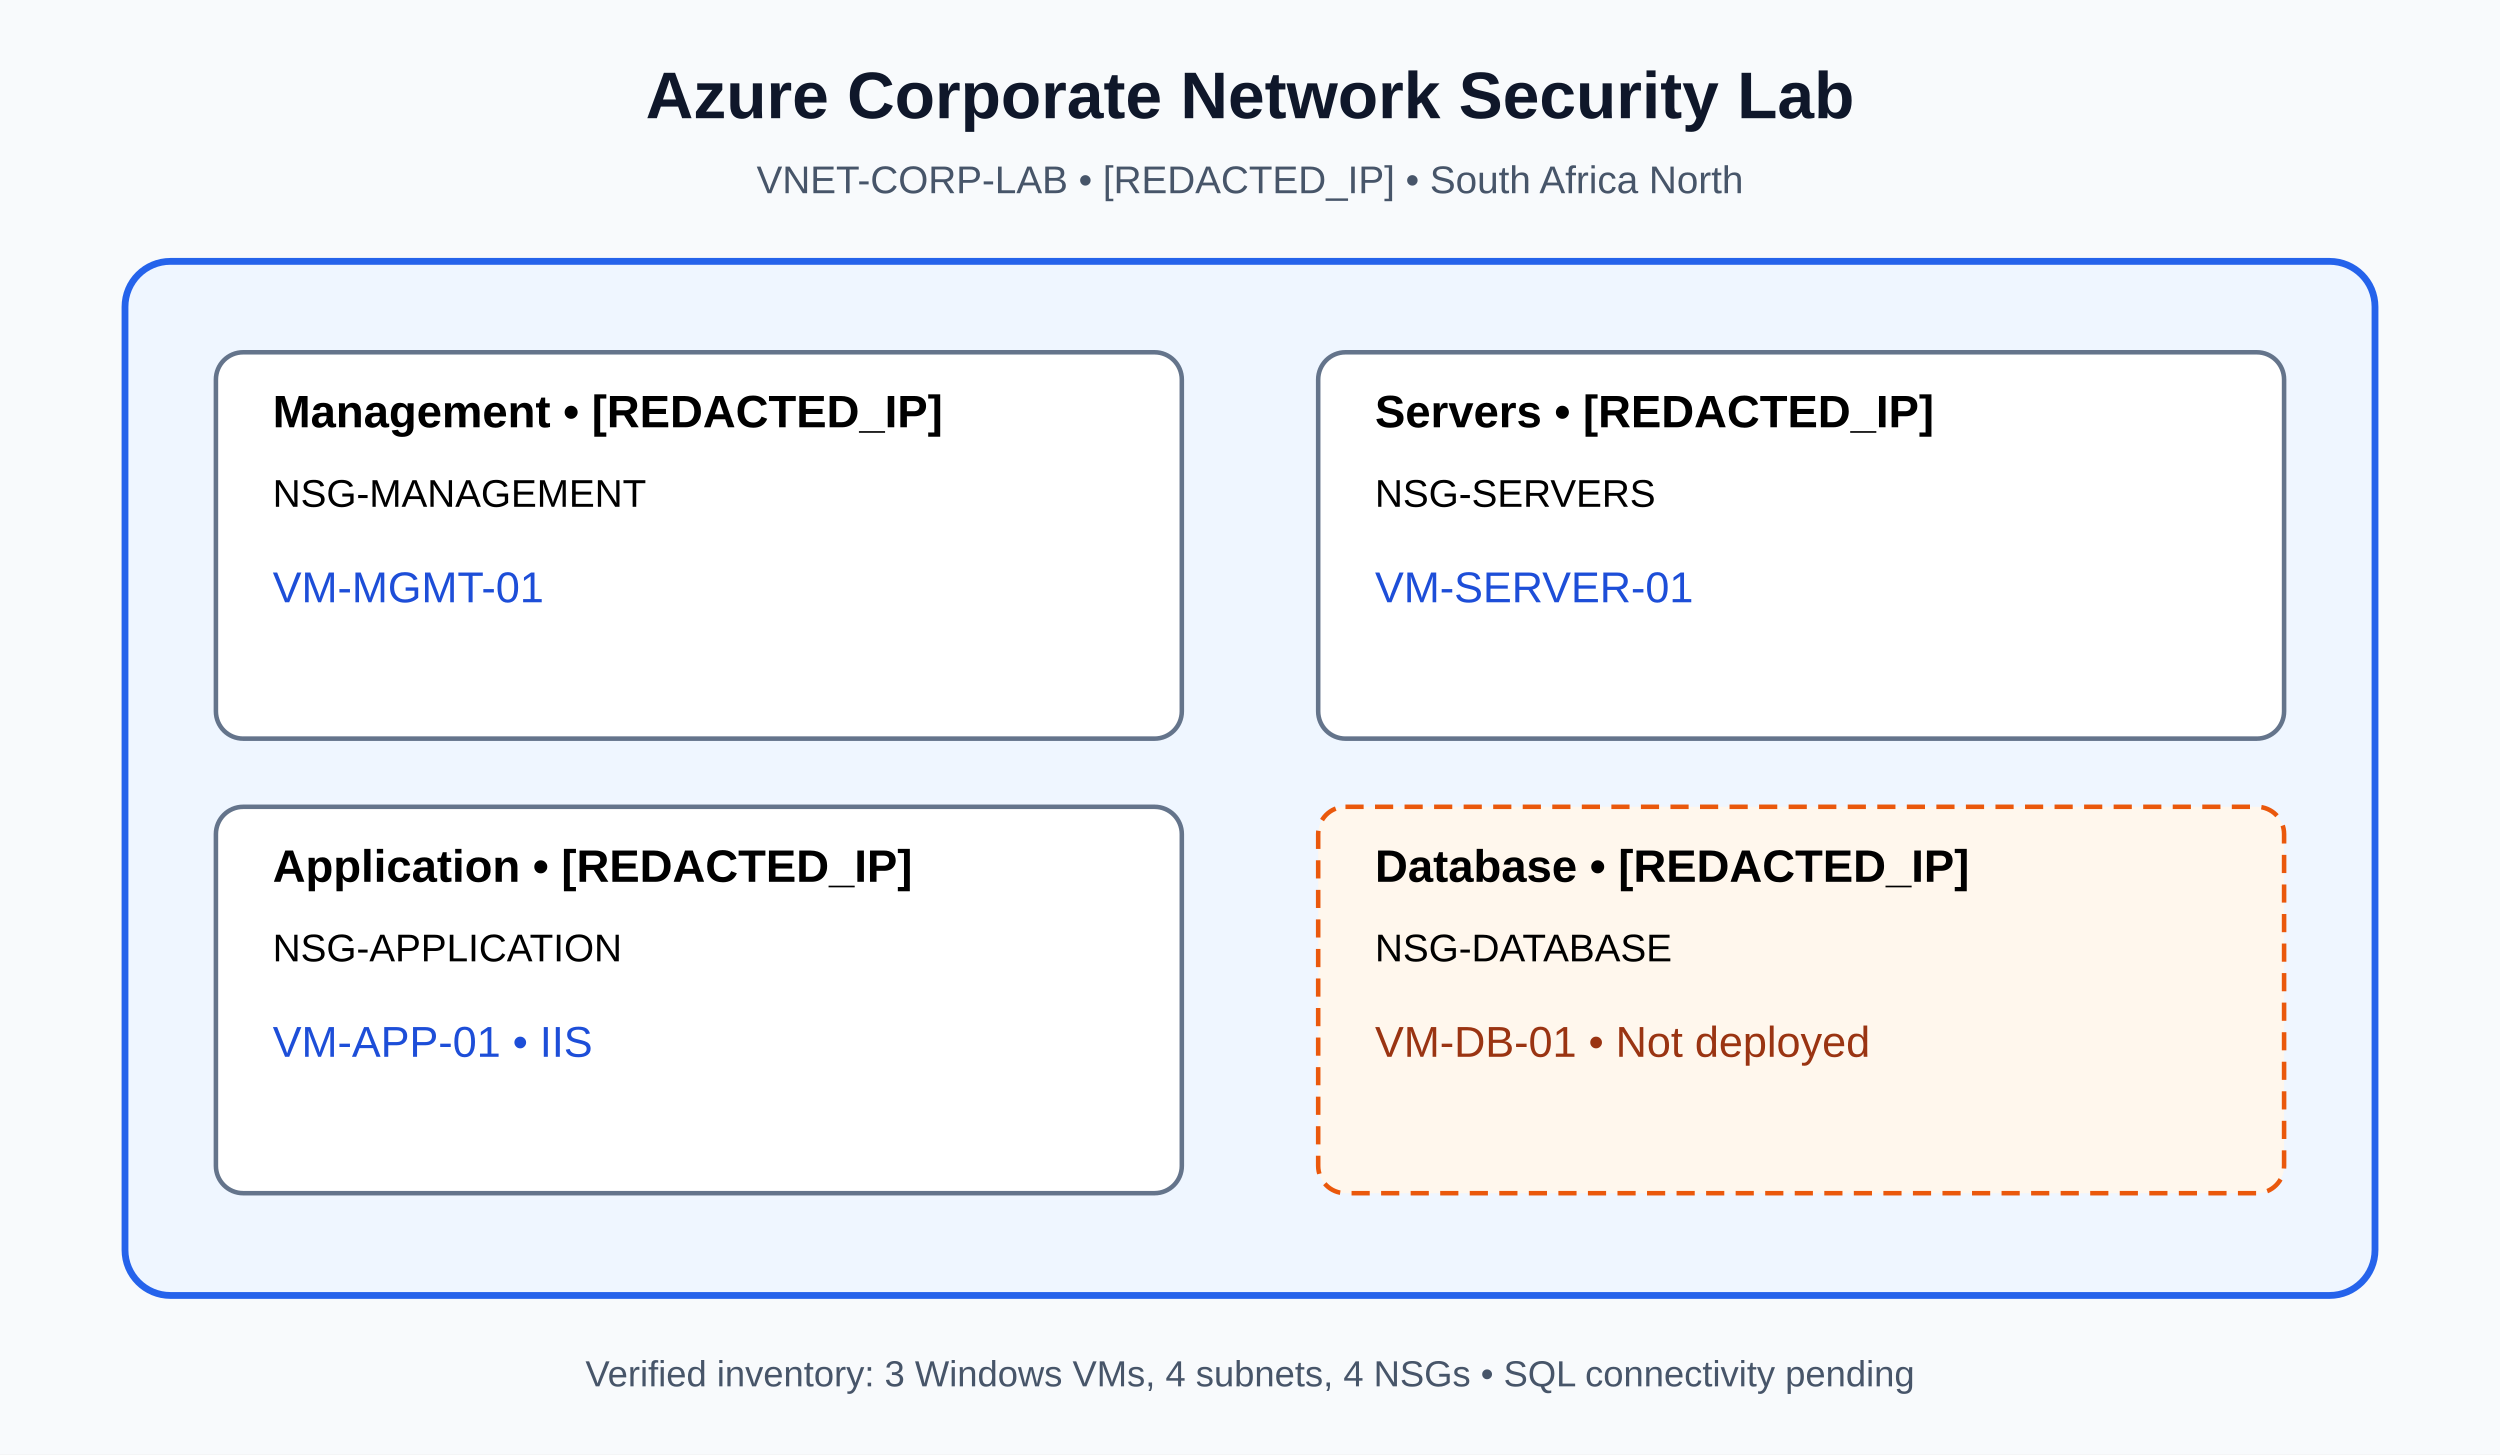
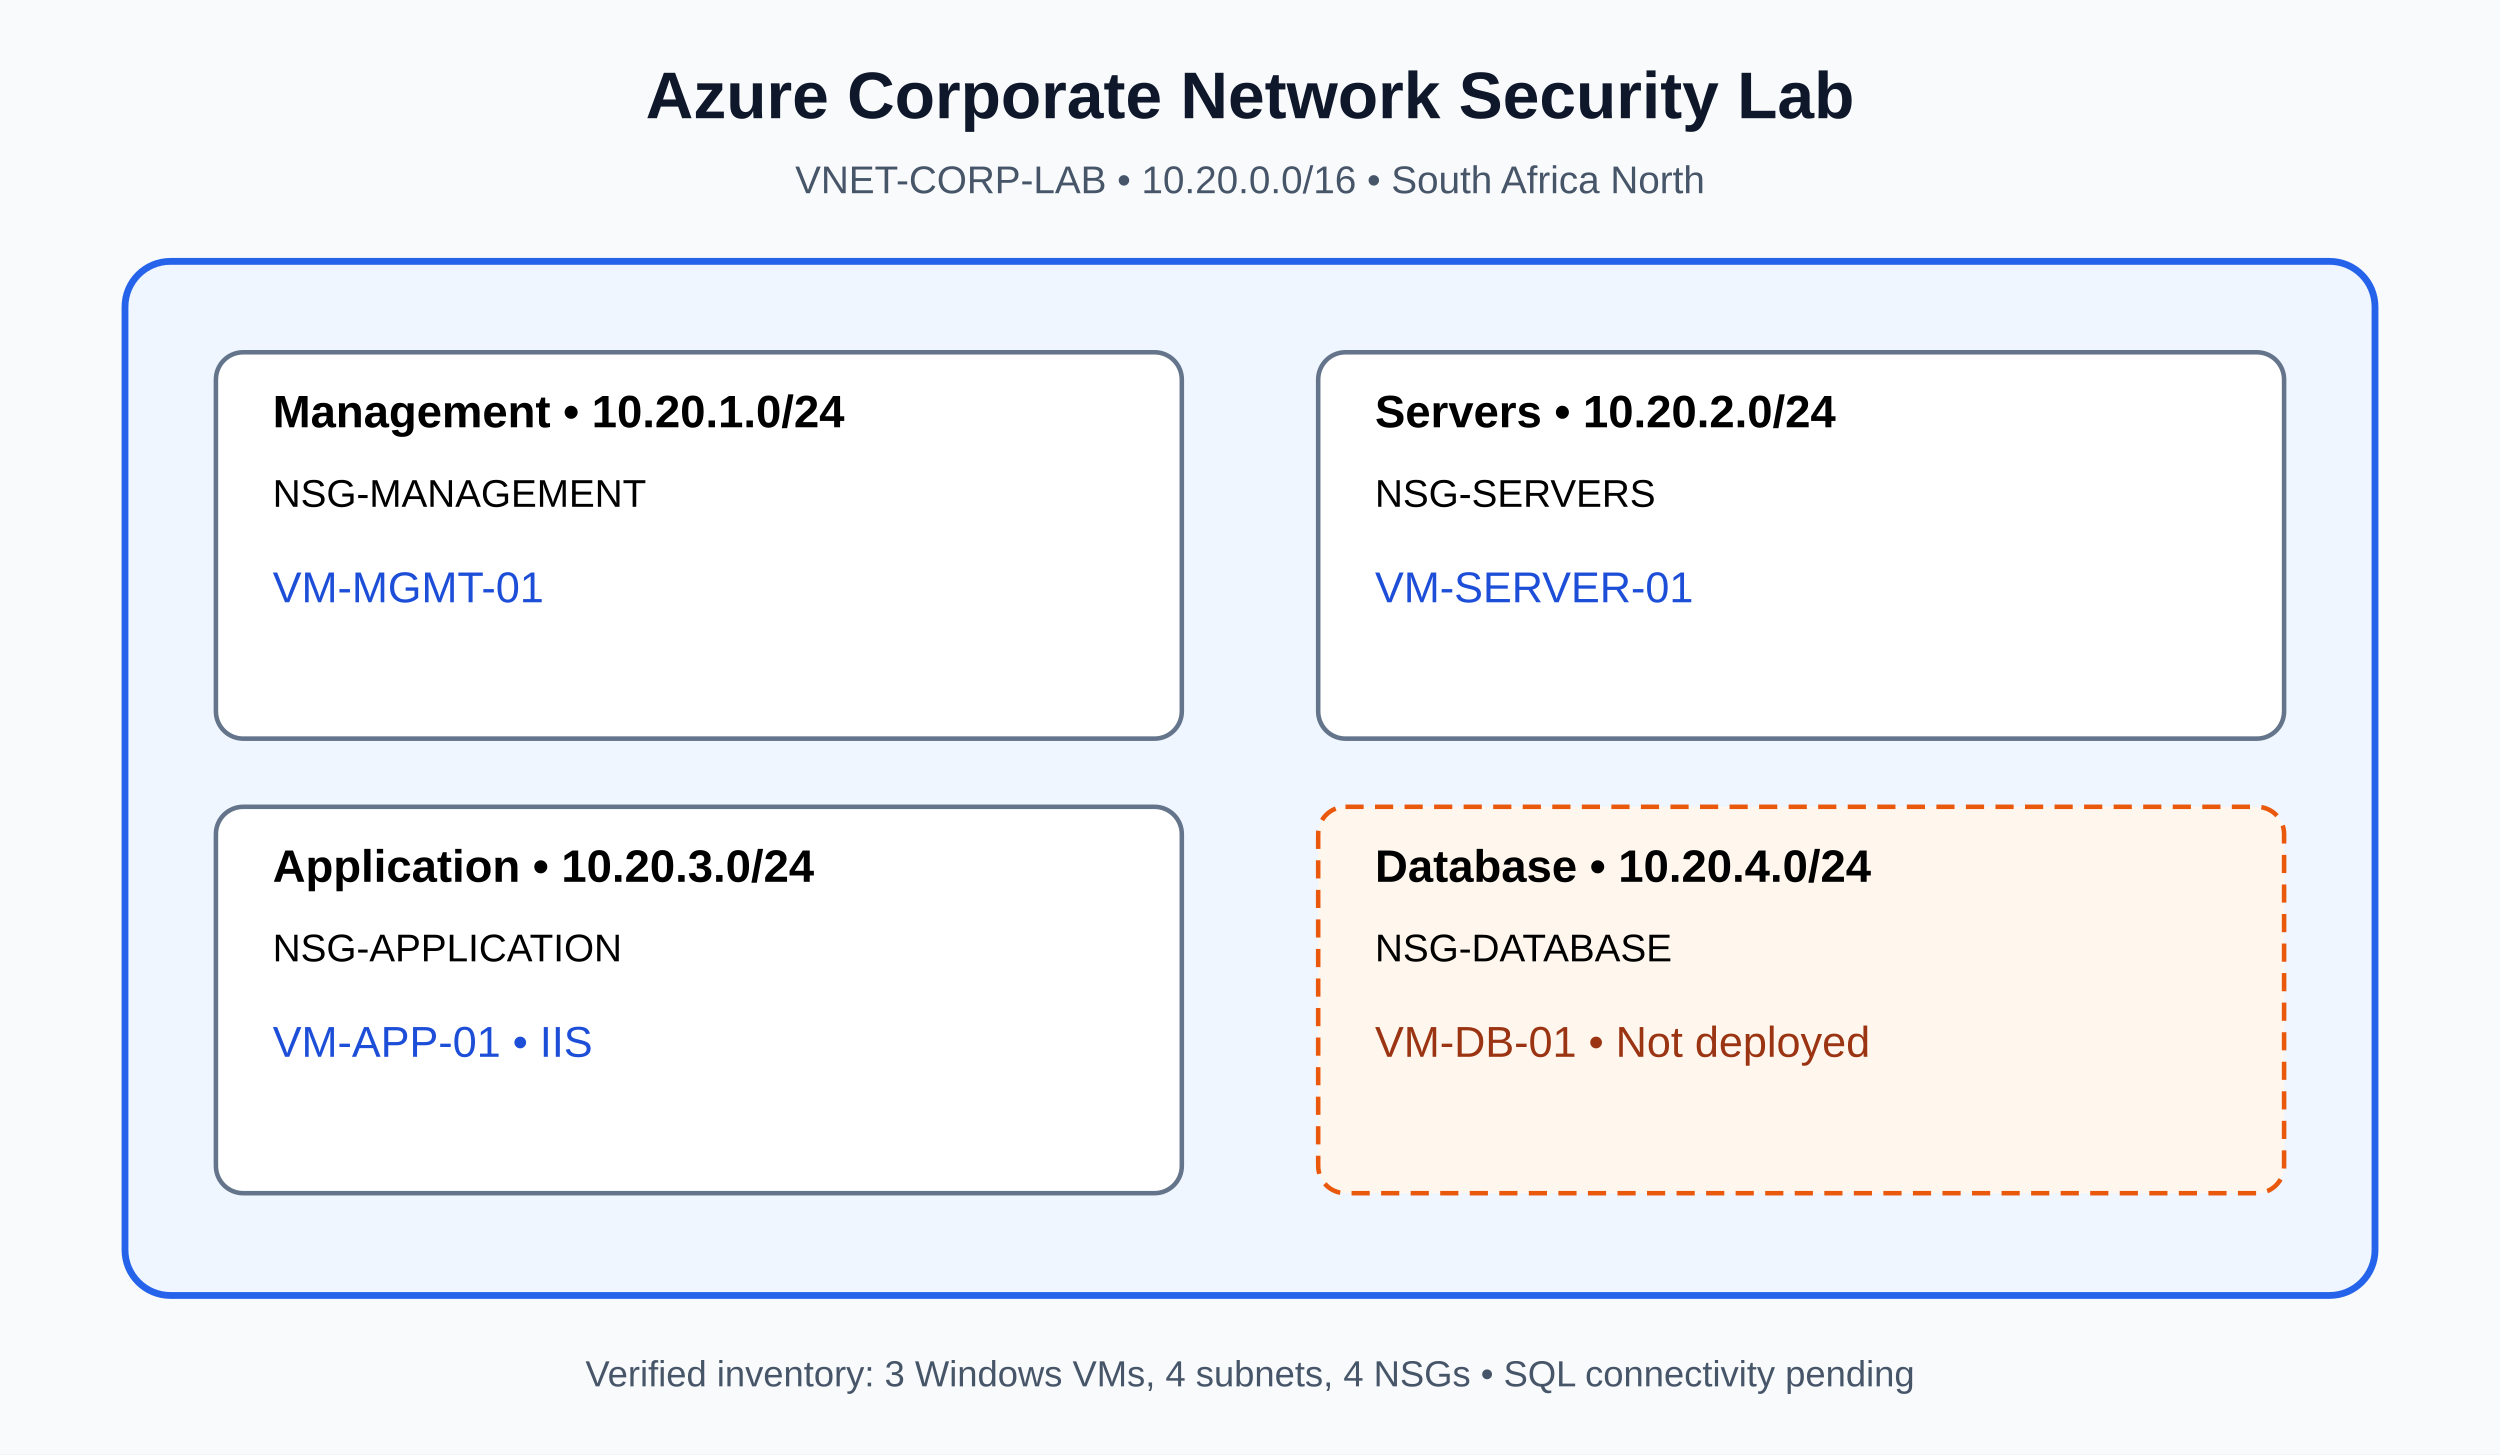
<svg xmlns="http://www.w3.org/2000/svg" width="1100" height="640" viewBox="0 0 1100 640">
  <rect width="1100" height="640" fill="#f8fafc" />
  <text x="550" y="52" font-family="Arial" font-size="29" font-weight="bold" fill="#0f172a" text-anchor="middle">Azure Corporate Network Security Lab</text>
-   <text x="550" y="85" font-family="Arial" font-size="17" fill="#475569" text-anchor="middle">VNET-CORP-LAB • [REDACTED_IP] • South Africa North</text>
+   <text x="550" y="85" font-family="Arial" font-size="17" fill="#475569" text-anchor="middle">VNET-CORP-LAB • 10.20.0.0/16 • South Africa North</text>
  <rect x="55" y="115" width="990" height="455" rx="20" fill="#eff6ff" stroke="#2563eb" stroke-width="3" />
  <rect x="95" y="155" width="425" height="170" rx="12" fill="#ffffff" stroke="#64748b" stroke-width="2" />
-   <text x="120" y="188" font-family="Arial" font-size="20" font-weight="bold">Management • [REDACTED_IP]</text>
+   <text x="120" y="188" font-family="Arial" font-size="20" font-weight="bold">Management • 10.20.1.0/24</text>
  <text x="120" y="223" font-family="Arial" font-size="17">NSG-MANAGEMENT</text>
  <text x="120" y="265" font-family="Arial" font-size="19" fill="#1d4ed8">VM-MGMT-01</text>
  <rect x="580" y="155" width="425" height="170" rx="12" fill="#ffffff" stroke="#64748b" stroke-width="2" />
-   <text x="605" y="188" font-family="Arial" font-size="20" font-weight="bold">Servers • [REDACTED_IP]</text>
+   <text x="605" y="188" font-family="Arial" font-size="20" font-weight="bold">Servers • 10.20.2.0/24</text>
  <text x="605" y="223" font-family="Arial" font-size="17">NSG-SERVERS</text>
  <text x="605" y="265" font-family="Arial" font-size="19" fill="#1d4ed8">VM-SERVER-01</text>
  <rect x="95" y="355" width="425" height="170" rx="12" fill="#ffffff" stroke="#64748b" stroke-width="2" />
-   <text x="120" y="388" font-family="Arial" font-size="20" font-weight="bold">Application • [REDACTED_IP]</text>
+   <text x="120" y="388" font-family="Arial" font-size="20" font-weight="bold">Application • 10.20.3.0/24</text>
  <text x="120" y="423" font-family="Arial" font-size="17">NSG-APPLICATION</text>
  <text x="120" y="465" font-family="Arial" font-size="19" fill="#1d4ed8">VM-APP-01 • IIS</text>
  <rect x="580" y="355" width="425" height="170" rx="12" fill="#fff7ed" stroke="#ea580c" stroke-width="2" stroke-dasharray="8 5" />
-   <text x="605" y="388" font-family="Arial" font-size="20" font-weight="bold">Database • [REDACTED_IP]</text>
+   <text x="605" y="388" font-family="Arial" font-size="20" font-weight="bold">Database • 10.20.4.0/24</text>
  <text x="605" y="423" font-family="Arial" font-size="17">NSG-DATABASE</text>
  <text x="605" y="465" font-family="Arial" font-size="19" fill="#9a3412">VM-DB-01 • Not deployed</text>
  <text x="550" y="610" font-family="Arial" font-size="16" fill="#475569" text-anchor="middle">Verified inventory: 3 Windows VMs, 4 subnets, 4 NSGs • SQL connectivity pending</text>
</svg>
